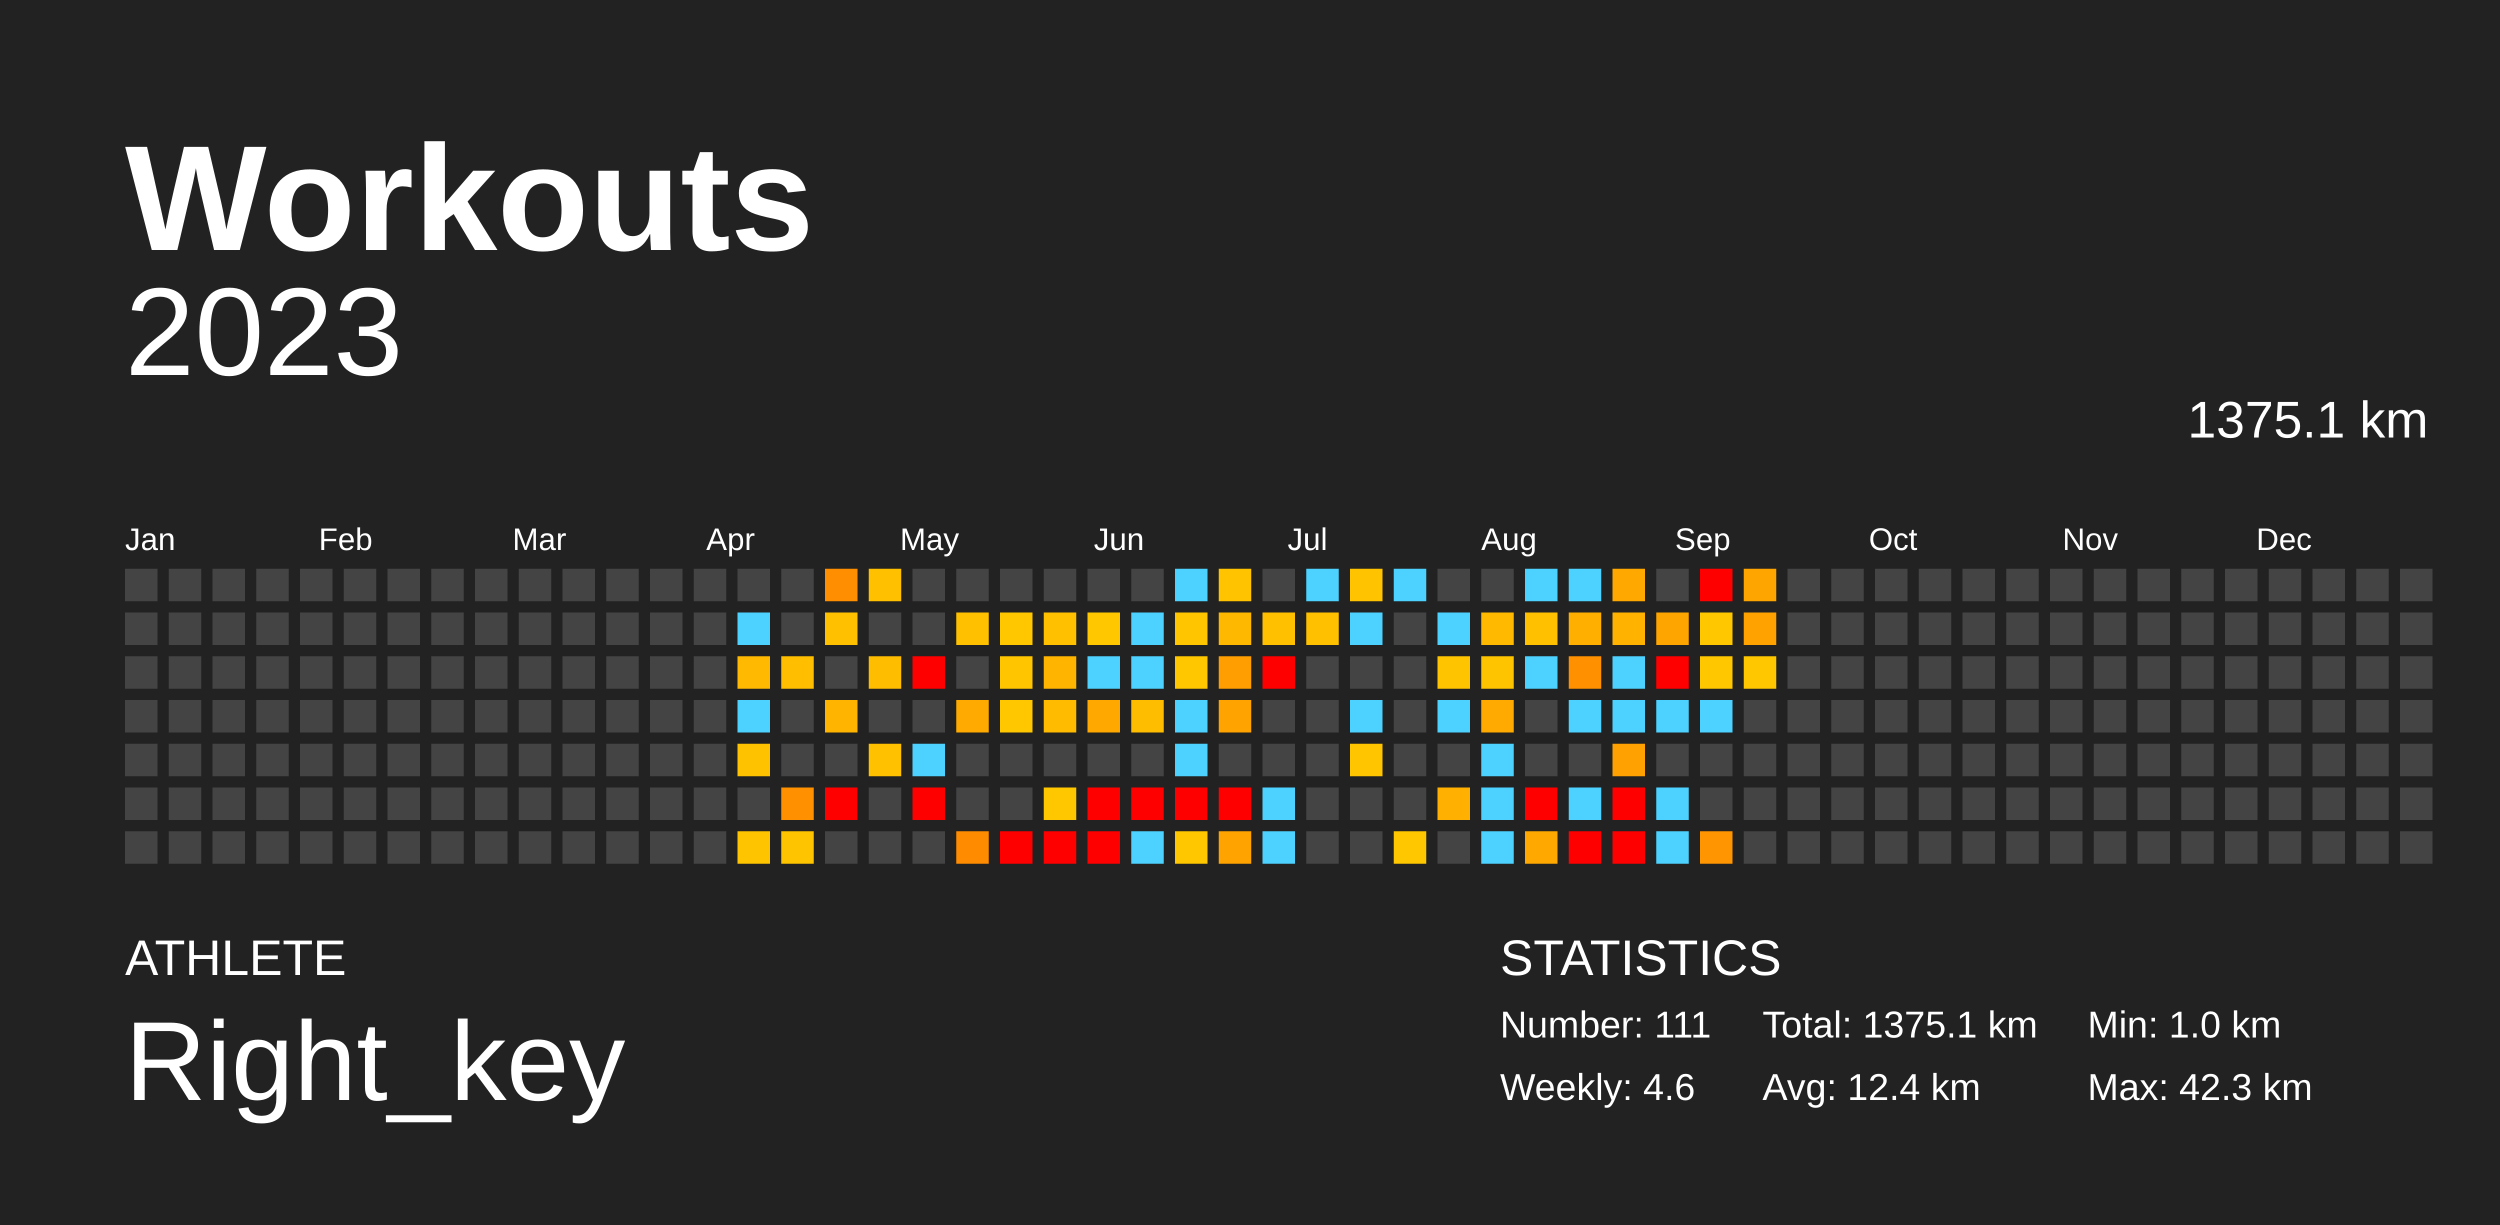
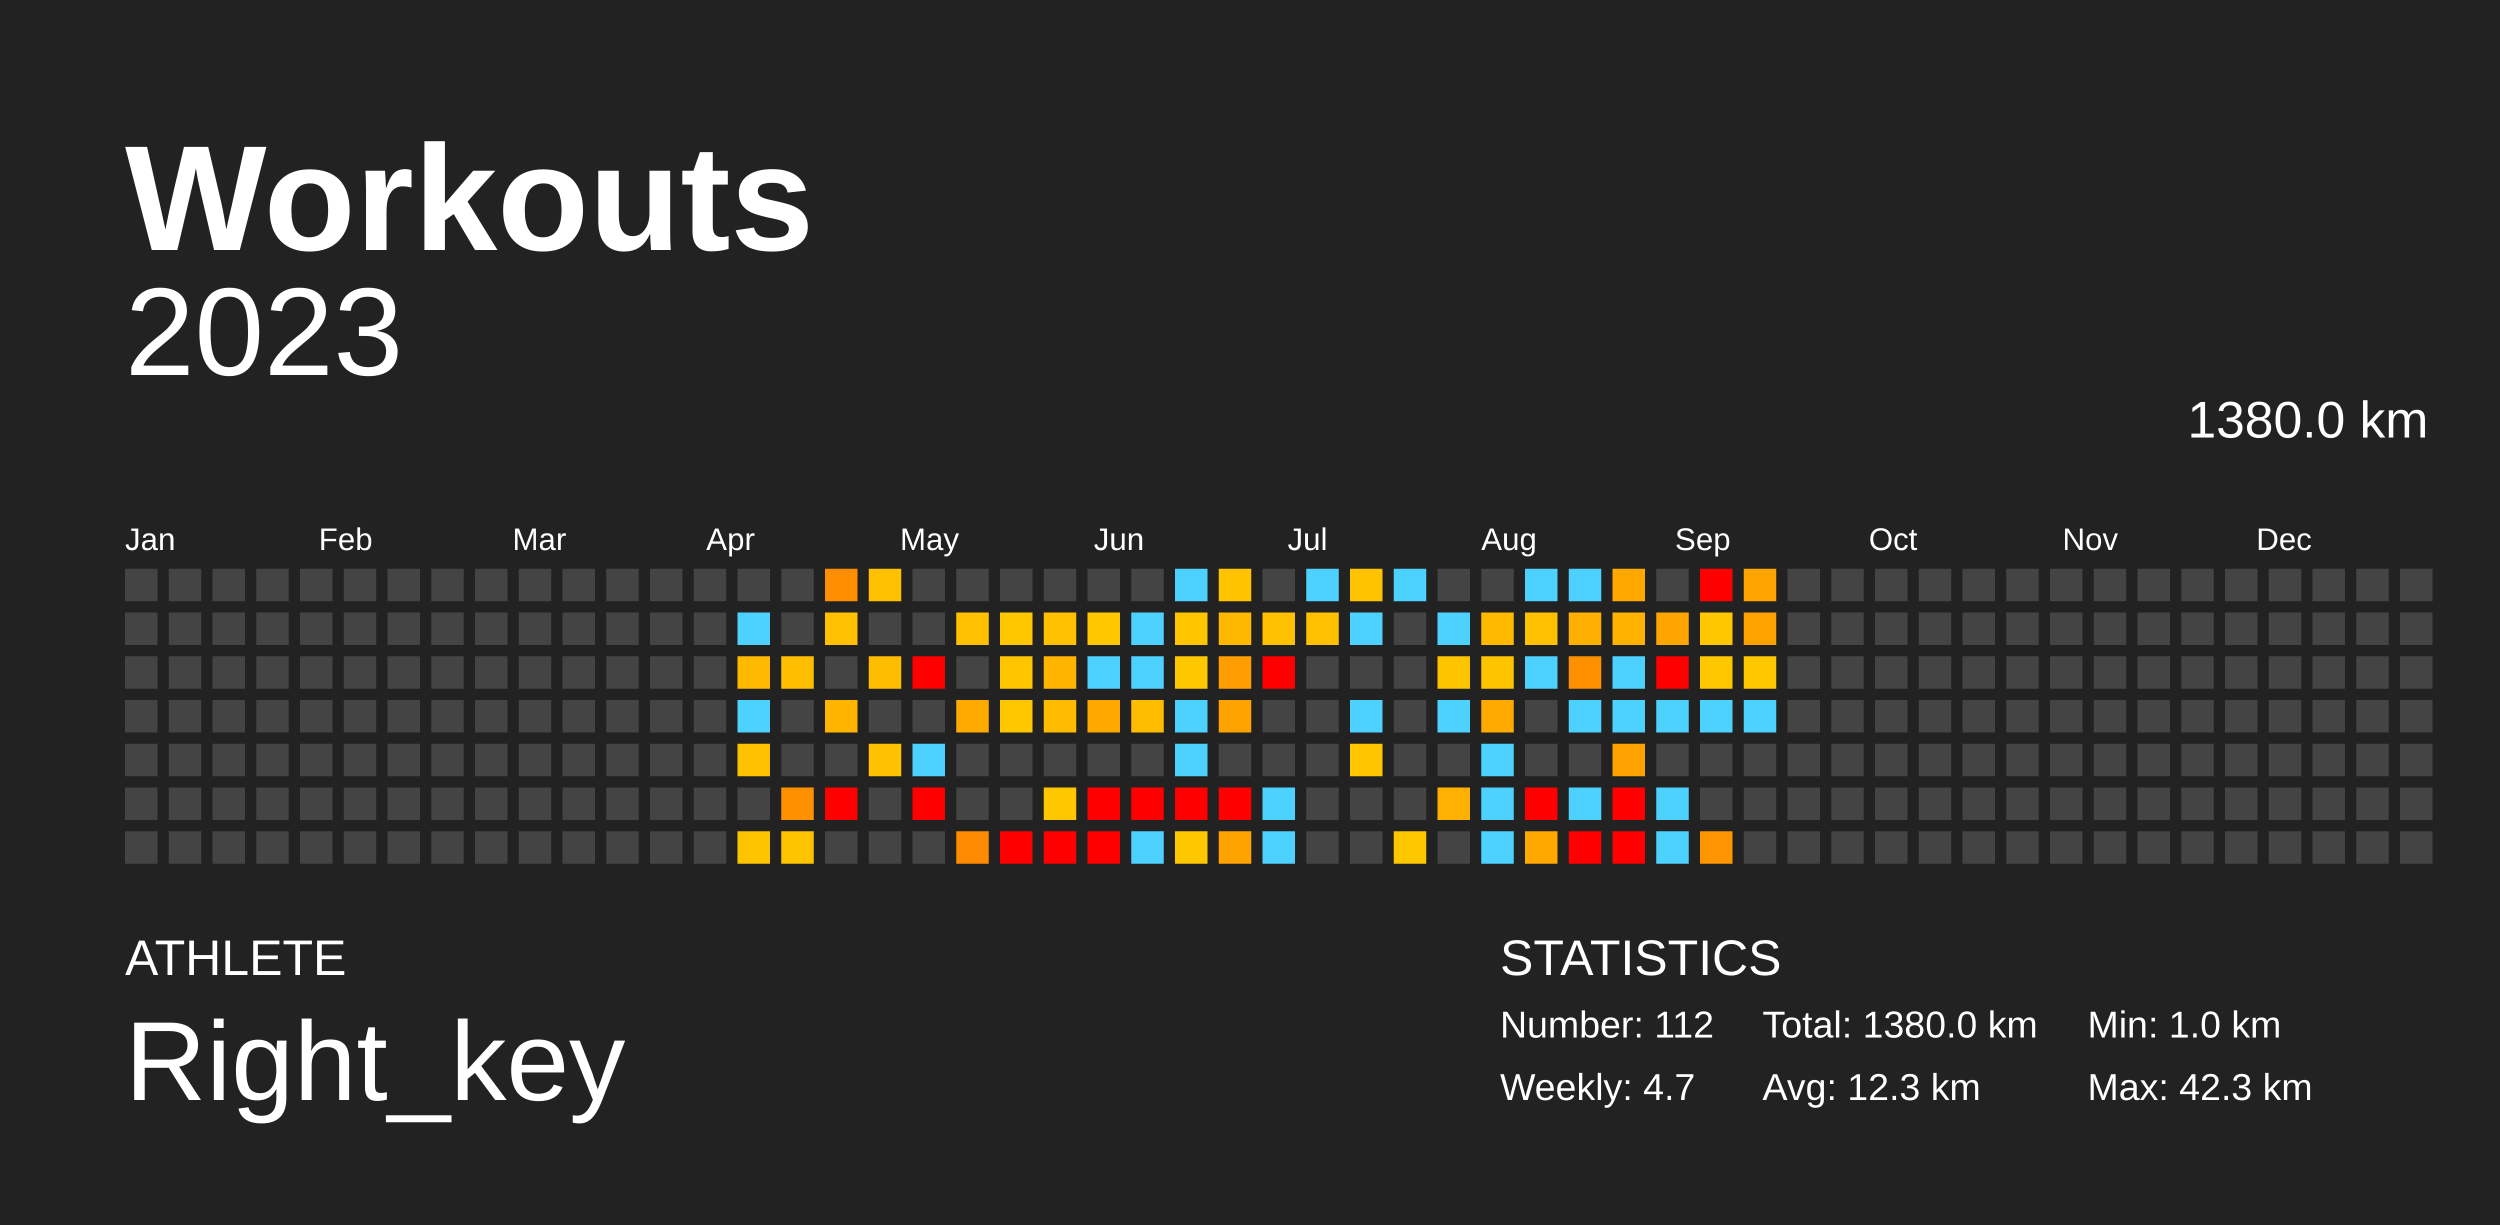
<svg xmlns="http://www.w3.org/2000/svg" baseProfile="full" height="98mm" version="1.1" viewBox="0,0,200,98" width="200mm">
  <defs />
  <rect fill="#222222" height="98" width="200" x="0" y="0" />
  <text fill="#FFFFFF" style="font-size:12px; font-family:Arial; font-weight:bold;" x="10" y="20">Workouts</text>
  <text fill="#FFFFFF" style="font-size:4px; font-family:Arial" x="10" y="78">ATHLETE</text>
  <text fill="#FFFFFF" style="font-size:9px; font-family:Arial" x="10" y="88">Right_key</text>
  <text fill="#FFFFFF" style="font-size:4px; font-family:Arial" x="120" y="78">STATISTICS</text>
-   <text fill="#FFFFFF" style="font-size:3px; font-family:Arial" x="120" y="83">Number: 111</text>
-   <text fill="#FFFFFF" style="font-size:3px; font-family:Arial" x="120" y="88">Weekly: 4.6</text>
-   <text fill="#FFFFFF" style="font-size:3px; font-family:Arial" x="141" y="83">Total: 1375.1 km</text>
-   <text fill="#FFFFFF" style="font-size:3px; font-family:Arial" x="141" y="88">Avg: 12.4 km</text>
+   <text fill="#FFFFFF" style="font-size:3px; font-family:Arial" x="120" y="83">Number: 112</text>
+   <text fill="#FFFFFF" style="font-size:3px; font-family:Arial" x="120" y="88">Weekly: 4.7</text>
+   <text fill="#FFFFFF" style="font-size:3px; font-family:Arial" x="141" y="83">Total: 1380.0 km</text>
+   <text fill="#FFFFFF" style="font-size:3px; font-family:Arial" x="141" y="88">Avg: 12.3 km</text>
  <text fill="#FFFFFF" style="font-size:3px; font-family:Arial" x="167" y="83">Min: 1.0 km</text>
  <text fill="#FFFFFF" style="font-size:3px; font-family:Arial" x="167" y="88">Max: 42.3 km</text>
  <text alignment-baseline="hanging" fill="#FFFFFF" style="font-size:10.0px; font-family:Arial;" x="10" y="30">2023</text>
-   <text alignment-baseline="hanging" fill="#FFFFFF" style="font-size:4.125px; font-family:Arial;" x="175" y="35">1375.1 km</text>
+   <text alignment-baseline="hanging" fill="#FFFFFF" style="font-size:4.125px; font-family:Arial;" x="175" y="35">1380.0 km</text>
  <text fill="#FFFFFF" style="font-size:2.5px; font-family:Arial" x="10.0" y="44">Jan</text>
  <text fill="#FFFFFF" style="font-size:2.5px; font-family:Arial" x="25.5" y="44">Feb</text>
  <text fill="#FFFFFF" style="font-size:2.5px; font-family:Arial" x="41.0" y="44">Mar</text>
  <text fill="#FFFFFF" style="font-size:2.5px; font-family:Arial" x="56.5" y="44">Apr</text>
  <text fill="#FFFFFF" style="font-size:2.5px; font-family:Arial" x="72.0" y="44">May</text>
  <text fill="#FFFFFF" style="font-size:2.5px; font-family:Arial" x="87.5" y="44">Jun</text>
  <text fill="#FFFFFF" style="font-size:2.5px; font-family:Arial" x="103.0" y="44">Jul</text>
  <text fill="#FFFFFF" style="font-size:2.5px; font-family:Arial" x="118.5" y="44">Aug</text>
  <text fill="#FFFFFF" style="font-size:2.5px; font-family:Arial" x="134.0" y="44">Sep</text>
  <text fill="#FFFFFF" style="font-size:2.5px; font-family:Arial" x="149.5" y="44">Oct</text>
  <text fill="#FFFFFF" style="font-size:2.5px; font-family:Arial" x="165.0" y="44">Nov</text>
  <text fill="#FFFFFF" style="font-size:2.5px; font-family:Arial" x="180.5" y="44">Dec</text>
  <rect fill="#444444" height="2.6" width="2.6" x="10.0" y="45.5" />
  <rect fill="#444444" height="2.6" width="2.6" x="10.0" y="49.0" />
  <rect fill="#444444" height="2.6" width="2.6" x="10.0" y="52.5" />
  <rect fill="#444444" height="2.6" width="2.6" x="10.0" y="56.0" />
  <rect fill="#444444" height="2.6" width="2.6" x="10.0" y="59.5" />
  <rect fill="#444444" height="2.6" width="2.6" x="10.0" y="63.0" />
  <rect fill="#444444" height="2.6" width="2.6" x="10.0" y="66.5" />
  <rect fill="#444444" height="2.6" width="2.6" x="13.5" y="45.5" />
  <rect fill="#444444" height="2.6" width="2.6" x="13.5" y="49.0" />
  <rect fill="#444444" height="2.6" width="2.6" x="13.5" y="52.5" />
  <rect fill="#444444" height="2.6" width="2.6" x="13.5" y="56.0" />
  <rect fill="#444444" height="2.6" width="2.6" x="13.5" y="59.5" />
  <rect fill="#444444" height="2.6" width="2.6" x="13.5" y="63.0" />
  <rect fill="#444444" height="2.6" width="2.6" x="13.5" y="66.5" />
  <rect fill="#444444" height="2.6" width="2.6" x="17.0" y="45.5" />
  <rect fill="#444444" height="2.6" width="2.6" x="17.0" y="49.0" />
  <rect fill="#444444" height="2.6" width="2.6" x="17.0" y="52.5" />
  <rect fill="#444444" height="2.6" width="2.6" x="17.0" y="56.0" />
  <rect fill="#444444" height="2.6" width="2.6" x="17.0" y="59.5" />
  <rect fill="#444444" height="2.6" width="2.6" x="17.0" y="63.0" />
  <rect fill="#444444" height="2.6" width="2.6" x="17.0" y="66.5" />
  <rect fill="#444444" height="2.6" width="2.6" x="20.5" y="45.5" />
  <rect fill="#444444" height="2.6" width="2.6" x="20.5" y="49.0" />
  <rect fill="#444444" height="2.6" width="2.6" x="20.5" y="52.5" />
  <rect fill="#444444" height="2.6" width="2.6" x="20.5" y="56.0" />
  <rect fill="#444444" height="2.6" width="2.6" x="20.5" y="59.5" />
  <rect fill="#444444" height="2.6" width="2.6" x="20.5" y="63.0" />
  <rect fill="#444444" height="2.6" width="2.6" x="20.5" y="66.5" />
  <rect fill="#444444" height="2.6" width="2.6" x="24.0" y="45.5" />
  <rect fill="#444444" height="2.6" width="2.6" x="24.0" y="49.0" />
  <rect fill="#444444" height="2.6" width="2.6" x="24.0" y="52.5" />
  <rect fill="#444444" height="2.6" width="2.6" x="24.0" y="56.0" />
  <rect fill="#444444" height="2.6" width="2.6" x="24.0" y="59.5" />
  <rect fill="#444444" height="2.6" width="2.6" x="24.0" y="63.0" />
  <rect fill="#444444" height="2.6" width="2.6" x="24.0" y="66.5" />
  <rect fill="#444444" height="2.6" width="2.6" x="27.5" y="45.5" />
  <rect fill="#444444" height="2.6" width="2.6" x="27.5" y="49.0" />
  <rect fill="#444444" height="2.6" width="2.6" x="27.5" y="52.5" />
  <rect fill="#444444" height="2.6" width="2.6" x="27.5" y="56.0" />
  <rect fill="#444444" height="2.6" width="2.6" x="27.5" y="59.5" />
  <rect fill="#444444" height="2.6" width="2.6" x="27.5" y="63.0" />
  <rect fill="#444444" height="2.6" width="2.6" x="27.5" y="66.5" />
  <rect fill="#444444" height="2.6" width="2.6" x="31.0" y="45.5" />
  <rect fill="#444444" height="2.6" width="2.6" x="31.0" y="49.0" />
  <rect fill="#444444" height="2.6" width="2.6" x="31.0" y="52.5" />
  <rect fill="#444444" height="2.6" width="2.6" x="31.0" y="56.0" />
  <rect fill="#444444" height="2.6" width="2.6" x="31.0" y="59.5" />
  <rect fill="#444444" height="2.6" width="2.6" x="31.0" y="63.0" />
  <rect fill="#444444" height="2.6" width="2.6" x="31.0" y="66.5" />
  <rect fill="#444444" height="2.6" width="2.6" x="34.5" y="45.5" />
  <rect fill="#444444" height="2.6" width="2.6" x="34.5" y="49.0" />
  <rect fill="#444444" height="2.6" width="2.6" x="34.5" y="52.5" />
  <rect fill="#444444" height="2.6" width="2.6" x="34.5" y="56.0" />
  <rect fill="#444444" height="2.6" width="2.6" x="34.5" y="59.5" />
  <rect fill="#444444" height="2.6" width="2.6" x="34.5" y="63.0" />
  <rect fill="#444444" height="2.6" width="2.6" x="34.5" y="66.5" />
  <rect fill="#444444" height="2.6" width="2.6" x="38.0" y="45.5" />
  <rect fill="#444444" height="2.6" width="2.6" x="38.0" y="49.0" />
  <rect fill="#444444" height="2.6" width="2.6" x="38.0" y="52.5" />
  <rect fill="#444444" height="2.6" width="2.6" x="38.0" y="56.0" />
  <rect fill="#444444" height="2.6" width="2.6" x="38.0" y="59.5" />
  <rect fill="#444444" height="2.6" width="2.6" x="38.0" y="63.0" />
  <rect fill="#444444" height="2.6" width="2.6" x="38.0" y="66.5" />
  <rect fill="#444444" height="2.6" width="2.6" x="41.5" y="45.5" />
  <rect fill="#444444" height="2.6" width="2.6" x="41.5" y="49.0" />
  <rect fill="#444444" height="2.6" width="2.6" x="41.5" y="52.5" />
  <rect fill="#444444" height="2.6" width="2.6" x="41.5" y="56.0" />
  <rect fill="#444444" height="2.6" width="2.6" x="41.5" y="59.5" />
  <rect fill="#444444" height="2.6" width="2.6" x="41.5" y="63.0" />
  <rect fill="#444444" height="2.6" width="2.6" x="41.5" y="66.5" />
  <rect fill="#444444" height="2.6" width="2.6" x="45.0" y="45.5" />
  <rect fill="#444444" height="2.6" width="2.6" x="45.0" y="49.0" />
  <rect fill="#444444" height="2.6" width="2.6" x="45.0" y="52.5" />
  <rect fill="#444444" height="2.6" width="2.6" x="45.0" y="56.0" />
  <rect fill="#444444" height="2.6" width="2.6" x="45.0" y="59.5" />
  <rect fill="#444444" height="2.6" width="2.6" x="45.0" y="63.0" />
  <rect fill="#444444" height="2.6" width="2.6" x="45.0" y="66.5" />
  <rect fill="#444444" height="2.6" width="2.6" x="48.5" y="45.5" />
  <rect fill="#444444" height="2.6" width="2.6" x="48.5" y="49.0" />
  <rect fill="#444444" height="2.6" width="2.6" x="48.5" y="52.5" />
  <rect fill="#444444" height="2.6" width="2.6" x="48.5" y="56.0" />
  <rect fill="#444444" height="2.6" width="2.6" x="48.5" y="59.5" />
  <rect fill="#444444" height="2.6" width="2.6" x="48.5" y="63.0" />
  <rect fill="#444444" height="2.6" width="2.6" x="48.5" y="66.5" />
  <rect fill="#444444" height="2.6" width="2.6" x="52.0" y="45.5" />
  <rect fill="#444444" height="2.6" width="2.6" x="52.0" y="49.0" />
  <rect fill="#444444" height="2.6" width="2.6" x="52.0" y="52.5" />
  <rect fill="#444444" height="2.6" width="2.6" x="52.0" y="56.0" />
  <rect fill="#444444" height="2.6" width="2.6" x="52.0" y="59.5" />
  <rect fill="#444444" height="2.6" width="2.6" x="52.0" y="63.0" />
  <rect fill="#444444" height="2.6" width="2.6" x="52.0" y="66.5" />
  <rect fill="#444444" height="2.6" width="2.6" x="55.5" y="45.5" />
  <rect fill="#444444" height="2.6" width="2.6" x="55.5" y="49.0" />
  <rect fill="#444444" height="2.6" width="2.6" x="55.5" y="52.5" />
  <rect fill="#444444" height="2.6" width="2.6" x="55.5" y="56.0" />
  <rect fill="#444444" height="2.6" width="2.6" x="55.5" y="59.5" />
  <rect fill="#444444" height="2.6" width="2.6" x="55.5" y="63.0" />
  <rect fill="#444444" height="2.6" width="2.6" x="55.5" y="66.5" />
  <rect fill="#444444" height="2.6" width="2.6" x="59.0" y="45.5" />
  <rect fill="#4dd2ff" height="2.6" width="2.6" x="59.0" y="49.0" />
  <rect fill="#ffb900" height="2.6" width="2.6" x="59.0" y="52.5" />
  <rect fill="#4dd2ff" height="2.6" width="2.6" x="59.0" y="56.0" />
  <rect fill="#ffc200" height="2.6" width="2.6" x="59.0" y="59.5" />
  <rect fill="#444444" height="2.6" width="2.6" x="59.0" y="63.0" />
  <rect fill="#ffc400" height="2.6" width="2.6" x="59.0" y="66.5" />
  <rect fill="#444444" height="2.6" width="2.6" x="62.5" y="45.5" />
  <rect fill="#444444" height="2.6" width="2.6" x="62.5" y="49.0" />
  <rect fill="#ffbf00" height="2.6" width="2.6" x="62.5" y="52.5" />
  <rect fill="#444444" height="2.6" width="2.6" x="62.5" y="56.0" />
  <rect fill="#444444" height="2.6" width="2.6" x="62.5" y="59.5" />
  <rect fill="#ff9100" height="2.6" width="2.6" x="62.5" y="63.0" />
  <rect fill="#ffc400" height="2.6" width="2.6" x="62.5" y="66.5" />
  <rect fill="#ff8f00" height="2.6" width="2.6" x="66.0" y="45.5" />
  <rect fill="#ffc000" height="2.6" width="2.6" x="66.0" y="49.0" />
  <rect fill="#444444" height="2.6" width="2.6" x="66.0" y="52.5" />
  <rect fill="#ffb500" height="2.6" width="2.6" x="66.0" y="56.0" />
  <rect fill="#444444" height="2.6" width="2.6" x="66.0" y="59.5" />
  <rect fill="red" height="2.6" width="2.6" x="66.0" y="63.0" />
  <rect fill="#444444" height="2.6" width="2.6" x="66.0" y="66.5" />
  <rect fill="#ffc000" height="2.6" width="2.6" x="69.5" y="45.5" />
  <rect fill="#444444" height="2.6" width="2.6" x="69.5" y="49.0" />
  <rect fill="#ffbd00" height="2.6" width="2.6" x="69.5" y="52.5" />
  <rect fill="#444444" height="2.6" width="2.6" x="69.5" y="56.0" />
  <rect fill="#ffc100" height="2.6" width="2.6" x="69.5" y="59.5" />
  <rect fill="#444444" height="2.6" width="2.6" x="69.5" y="63.0" />
  <rect fill="#444444" height="2.6" width="2.6" x="69.5" y="66.5" />
  <rect fill="#444444" height="2.6" width="2.6" x="73.0" y="45.5" />
  <rect fill="#444444" height="2.6" width="2.6" x="73.0" y="49.0" />
  <rect fill="red" height="2.6" width="2.6" x="73.0" y="52.5" />
  <rect fill="#444444" height="2.6" width="2.6" x="73.0" y="56.0" />
  <rect fill="#4dd2ff" height="2.6" width="2.6" x="73.0" y="59.5" />
  <rect fill="red" height="2.6" width="2.6" x="73.0" y="63.0" />
  <rect fill="#444444" height="2.6" width="2.6" x="73.0" y="66.5" />
  <rect fill="#444444" height="2.6" width="2.6" x="76.5" y="45.5" />
  <rect fill="#ffc000" height="2.6" width="2.6" x="76.5" y="49.0" />
  <rect fill="#444444" height="2.6" width="2.6" x="76.5" y="52.5" />
  <rect fill="#ffaa00" height="2.6" width="2.6" x="76.5" y="56.0" />
  <rect fill="#444444" height="2.6" width="2.6" x="76.5" y="59.5" />
  <rect fill="#444444" height="2.6" width="2.6" x="76.5" y="63.0" />
  <rect fill="#ff8c00" height="2.6" width="2.6" x="76.5" y="66.5" />
  <rect fill="#444444" height="2.6" width="2.6" x="80.0" y="45.5" />
  <rect fill="#ffc700" height="2.6" width="2.6" x="80.0" y="49.0" />
  <rect fill="#ffc600" height="2.6" width="2.6" x="80.0" y="52.5" />
  <rect fill="#ffc700" height="2.6" width="2.6" x="80.0" y="56.0" />
  <rect fill="#444444" height="2.6" width="2.6" x="80.0" y="59.5" />
  <rect fill="#444444" height="2.6" width="2.6" x="80.0" y="63.0" />
  <rect fill="red" height="2.6" width="2.6" x="80.0" y="66.5" />
  <rect fill="#444444" height="2.6" width="2.6" x="83.5" y="45.5" />
  <rect fill="#ffc000" height="2.6" width="2.6" x="83.5" y="49.0" />
  <rect fill="#ffb400" height="2.6" width="2.6" x="83.5" y="52.5" />
  <rect fill="#ffbb00" height="2.6" width="2.6" x="83.5" y="56.0" />
  <rect fill="#444444" height="2.6" width="2.6" x="83.5" y="59.5" />
  <rect fill="#ffc700" height="2.6" width="2.6" x="83.5" y="63.0" />
  <rect fill="red" height="2.6" width="2.6" x="83.5" y="66.5" />
  <rect fill="#444444" height="2.6" width="2.6" x="87.0" y="45.5" />
  <rect fill="#ffc700" height="2.6" width="2.6" x="87.0" y="49.0" />
  <rect fill="#4dd2ff" height="2.6" width="2.6" x="87.0" y="52.5" />
  <rect fill="#ffa900" height="2.6" width="2.6" x="87.0" y="56.0" />
  <rect fill="#444444" height="2.6" width="2.6" x="87.0" y="59.5" />
  <rect fill="red" height="2.6" width="2.6" x="87.0" y="63.0" />
  <rect fill="red" height="2.6" width="2.6" x="87.0" y="66.5" />
  <rect fill="#444444" height="2.6" width="2.6" x="90.5" y="45.5" />
  <rect fill="#4dd2ff" height="2.6" width="2.6" x="90.5" y="49.0" />
  <rect fill="#4dd2ff" height="2.6" width="2.6" x="90.5" y="52.5" />
  <rect fill="#ffbd00" height="2.6" width="2.6" x="90.5" y="56.0" />
  <rect fill="#444444" height="2.6" width="2.6" x="90.5" y="59.5" />
  <rect fill="red" height="2.6" width="2.6" x="90.5" y="63.0" />
  <rect fill="#4dd2ff" height="2.6" width="2.6" x="90.5" y="66.5" />
  <rect fill="#4dd2ff" height="2.6" width="2.6" x="94.0" y="45.5" />
  <rect fill="#ffc600" height="2.6" width="2.6" x="94.0" y="49.0" />
  <rect fill="#ffc700" height="2.6" width="2.6" x="94.0" y="52.5" />
  <rect fill="#4dd2ff" height="2.6" width="2.6" x="94.0" y="56.0" />
  <rect fill="#4dd2ff" height="2.6" width="2.6" x="94.0" y="59.5" />
  <rect fill="red" height="2.6" width="2.6" x="94.0" y="63.0" />
  <rect fill="#ffc700" height="2.6" width="2.6" x="94.0" y="66.5" />
  <rect fill="#ffc300" height="2.6" width="2.6" x="97.5" y="45.5" />
  <rect fill="#ffb800" height="2.6" width="2.6" x="97.5" y="49.0" />
  <rect fill="#ff9e00" height="2.6" width="2.6" x="97.5" y="52.5" />
  <rect fill="#ffa300" height="2.6" width="2.6" x="97.5" y="56.0" />
  <rect fill="#444444" height="2.6" width="2.6" x="97.5" y="59.5" />
  <rect fill="red" height="2.6" width="2.6" x="97.5" y="63.0" />
  <rect fill="#ffa300" height="2.6" width="2.6" x="97.5" y="66.5" />
  <rect fill="#444444" height="2.6" width="2.6" x="101.0" y="45.5" />
  <rect fill="#ffc000" height="2.6" width="2.6" x="101.0" y="49.0" />
  <rect fill="red" height="2.6" width="2.6" x="101.0" y="52.5" />
  <rect fill="#444444" height="2.6" width="2.6" x="101.0" y="56.0" />
  <rect fill="#444444" height="2.6" width="2.6" x="101.0" y="59.5" />
  <rect fill="#4dd2ff" height="2.6" width="2.6" x="101.0" y="63.0" />
  <rect fill="#4dd2ff" height="2.6" width="2.6" x="101.0" y="66.5" />
  <rect fill="#4dd2ff" height="2.6" width="2.6" x="104.5" y="45.5" />
  <rect fill="#ffc000" height="2.6" width="2.6" x="104.5" y="49.0" />
  <rect fill="#444444" height="2.6" width="2.6" x="104.5" y="52.5" />
  <rect fill="#444444" height="2.6" width="2.6" x="104.5" y="56.0" />
  <rect fill="#444444" height="2.6" width="2.6" x="104.5" y="59.5" />
  <rect fill="#444444" height="2.6" width="2.6" x="104.5" y="63.0" />
  <rect fill="#444444" height="2.6" width="2.6" x="104.5" y="66.5" />
  <rect fill="#ffc300" height="2.6" width="2.6" x="108.0" y="45.5" />
  <rect fill="#4dd2ff" height="2.6" width="2.6" x="108.0" y="49.0" />
  <rect fill="#444444" height="2.6" width="2.6" x="108.0" y="52.5" />
  <rect fill="#4dd2ff" height="2.6" width="2.6" x="108.0" y="56.0" />
  <rect fill="#ffc600" height="2.6" width="2.6" x="108.0" y="59.5" />
  <rect fill="#444444" height="2.6" width="2.6" x="108.0" y="63.0" />
  <rect fill="#444444" height="2.6" width="2.6" x="108.0" y="66.5" />
  <rect fill="#4dd2ff" height="2.6" width="2.6" x="111.5" y="45.5" />
  <rect fill="#444444" height="2.6" width="2.6" x="111.5" y="49.0" />
  <rect fill="#444444" height="2.6" width="2.6" x="111.5" y="52.5" />
  <rect fill="#444444" height="2.6" width="2.6" x="111.5" y="56.0" />
  <rect fill="#444444" height="2.6" width="2.6" x="111.5" y="59.5" />
  <rect fill="#444444" height="2.6" width="2.6" x="111.5" y="63.0" />
  <rect fill="#ffc700" height="2.6" width="2.6" x="111.5" y="66.5" />
  <rect fill="#444444" height="2.6" width="2.6" x="115.0" y="45.5" />
  <rect fill="#4dd2ff" height="2.6" width="2.6" x="115.0" y="49.0" />
  <rect fill="#ffc400" height="2.6" width="2.6" x="115.0" y="52.5" />
  <rect fill="#4dd2ff" height="2.6" width="2.6" x="115.0" y="56.0" />
  <rect fill="#444444" height="2.6" width="2.6" x="115.0" y="59.5" />
  <rect fill="#ffb000" height="2.6" width="2.6" x="115.0" y="63.0" />
  <rect fill="#444444" height="2.6" width="2.6" x="115.0" y="66.5" />
  <rect fill="#444444" height="2.6" width="2.6" x="118.5" y="45.5" />
  <rect fill="#ffba00" height="2.6" width="2.6" x="118.5" y="49.0" />
  <rect fill="#ffc400" height="2.6" width="2.6" x="118.5" y="52.5" />
  <rect fill="#ffaa00" height="2.6" width="2.6" x="118.5" y="56.0" />
  <rect fill="#4dd2ff" height="2.6" width="2.6" x="118.5" y="59.5" />
  <rect fill="#4dd2ff" height="2.6" width="2.6" x="118.5" y="63.0" />
  <rect fill="#4dd2ff" height="2.6" width="2.6" x="118.5" y="66.5" />
  <rect fill="#4dd2ff" height="2.6" width="2.6" x="122.0" y="45.5" />
  <rect fill="#ffc000" height="2.6" width="2.6" x="122.0" y="49.0" />
  <rect fill="#4dd2ff" height="2.6" width="2.6" x="122.0" y="52.5" />
  <rect fill="#444444" height="2.6" width="2.6" x="122.0" y="56.0" />
  <rect fill="#444444" height="2.6" width="2.6" x="122.0" y="59.5" />
  <rect fill="red" height="2.6" width="2.6" x="122.0" y="63.0" />
  <rect fill="#ffa900" height="2.6" width="2.6" x="122.0" y="66.5" />
  <rect fill="#4dd2ff" height="2.6" width="2.6" x="125.5" y="45.5" />
  <rect fill="#ffaf00" height="2.6" width="2.6" x="125.5" y="49.0" />
  <rect fill="#ff9100" height="2.6" width="2.6" x="125.5" y="52.5" />
  <rect fill="#4dd2ff" height="2.6" width="2.6" x="125.5" y="56.0" />
  <rect fill="#444444" height="2.6" width="2.6" x="125.5" y="59.5" />
  <rect fill="#4dd2ff" height="2.6" width="2.6" x="125.5" y="63.0" />
  <rect fill="red" height="2.6" width="2.6" x="125.5" y="66.5" />
  <rect fill="#ffa900" height="2.6" width="2.6" x="129.0" y="45.5" />
  <rect fill="#ffb300" height="2.6" width="2.6" x="129.0" y="49.0" />
  <rect fill="#4dd2ff" height="2.6" width="2.6" x="129.0" y="52.5" />
  <rect fill="#4dd2ff" height="2.6" width="2.6" x="129.0" y="56.0" />
  <rect fill="#ffa100" height="2.6" width="2.6" x="129.0" y="59.5" />
  <rect fill="red" height="2.6" width="2.6" x="129.0" y="63.0" />
  <rect fill="red" height="2.6" width="2.6" x="129.0" y="66.5" />
  <rect fill="#444444" height="2.6" width="2.6" x="132.5" y="45.5" />
  <rect fill="#ffa500" height="2.6" width="2.6" x="132.5" y="49.0" />
  <rect fill="red" height="2.6" width="2.6" x="132.5" y="52.5" />
  <rect fill="#4dd2ff" height="2.6" width="2.6" x="132.5" y="56.0" />
  <rect fill="#444444" height="2.6" width="2.6" x="132.5" y="59.5" />
  <rect fill="#4dd2ff" height="2.6" width="2.6" x="132.5" y="63.0" />
  <rect fill="#4dd2ff" height="2.6" width="2.6" x="132.5" y="66.5" />
  <rect fill="red" height="2.6" width="2.6" x="136.0" y="45.5" />
  <rect fill="#ffc700" height="2.6" width="2.6" x="136.0" y="49.0" />
  <rect fill="#ffc700" height="2.6" width="2.6" x="136.0" y="52.5" />
  <rect fill="#4dd2ff" height="2.6" width="2.6" x="136.0" y="56.0" />
  <rect fill="#444444" height="2.6" width="2.6" x="136.0" y="59.5" />
  <rect fill="#444444" height="2.6" width="2.6" x="136.0" y="63.0" />
  <rect fill="#ff9500" height="2.6" width="2.6" x="136.0" y="66.5" />
  <rect fill="#ffa500" height="2.6" width="2.6" x="139.5" y="45.5" />
  <rect fill="#ffa200" height="2.6" width="2.6" x="139.5" y="49.0" />
  <rect fill="#ffc700" height="2.6" width="2.6" x="139.5" y="52.5" />
-   <rect fill="#444444" height="2.6" width="2.6" x="139.5" y="56.0" />
+   <rect fill="#4dd2ff" height="2.6" width="2.6" x="139.5" y="56.0" />
  <rect fill="#444444" height="2.6" width="2.6" x="139.5" y="59.5" />
  <rect fill="#444444" height="2.6" width="2.6" x="139.5" y="63.0" />
  <rect fill="#444444" height="2.6" width="2.6" x="139.5" y="66.5" />
  <rect fill="#444444" height="2.6" width="2.6" x="143.0" y="45.5" />
  <rect fill="#444444" height="2.6" width="2.6" x="143.0" y="49.0" />
  <rect fill="#444444" height="2.6" width="2.6" x="143.0" y="52.5" />
  <rect fill="#444444" height="2.6" width="2.6" x="143.0" y="56.0" />
  <rect fill="#444444" height="2.6" width="2.6" x="143.0" y="59.5" />
  <rect fill="#444444" height="2.6" width="2.6" x="143.0" y="63.0" />
  <rect fill="#444444" height="2.6" width="2.6" x="143.0" y="66.5" />
  <rect fill="#444444" height="2.6" width="2.6" x="146.5" y="45.5" />
  <rect fill="#444444" height="2.6" width="2.6" x="146.5" y="49.0" />
  <rect fill="#444444" height="2.6" width="2.6" x="146.5" y="52.5" />
  <rect fill="#444444" height="2.6" width="2.6" x="146.5" y="56.0" />
  <rect fill="#444444" height="2.6" width="2.6" x="146.5" y="59.5" />
  <rect fill="#444444" height="2.6" width="2.6" x="146.5" y="63.0" />
  <rect fill="#444444" height="2.6" width="2.6" x="146.5" y="66.5" />
  <rect fill="#444444" height="2.6" width="2.6" x="150.0" y="45.5" />
  <rect fill="#444444" height="2.6" width="2.6" x="150.0" y="49.0" />
  <rect fill="#444444" height="2.6" width="2.6" x="150.0" y="52.5" />
  <rect fill="#444444" height="2.6" width="2.6" x="150.0" y="56.0" />
  <rect fill="#444444" height="2.6" width="2.6" x="150.0" y="59.5" />
  <rect fill="#444444" height="2.6" width="2.6" x="150.0" y="63.0" />
  <rect fill="#444444" height="2.6" width="2.6" x="150.0" y="66.5" />
  <rect fill="#444444" height="2.6" width="2.6" x="153.5" y="45.5" />
  <rect fill="#444444" height="2.6" width="2.6" x="153.5" y="49.0" />
  <rect fill="#444444" height="2.6" width="2.6" x="153.5" y="52.5" />
  <rect fill="#444444" height="2.6" width="2.6" x="153.5" y="56.0" />
  <rect fill="#444444" height="2.6" width="2.6" x="153.5" y="59.5" />
  <rect fill="#444444" height="2.6" width="2.6" x="153.5" y="63.0" />
  <rect fill="#444444" height="2.6" width="2.6" x="153.5" y="66.5" />
  <rect fill="#444444" height="2.6" width="2.6" x="157.0" y="45.5" />
  <rect fill="#444444" height="2.6" width="2.6" x="157.0" y="49.0" />
  <rect fill="#444444" height="2.6" width="2.6" x="157.0" y="52.5" />
  <rect fill="#444444" height="2.6" width="2.6" x="157.0" y="56.0" />
  <rect fill="#444444" height="2.6" width="2.6" x="157.0" y="59.5" />
  <rect fill="#444444" height="2.6" width="2.6" x="157.0" y="63.0" />
  <rect fill="#444444" height="2.6" width="2.6" x="157.0" y="66.5" />
  <rect fill="#444444" height="2.6" width="2.6" x="160.5" y="45.5" />
  <rect fill="#444444" height="2.6" width="2.6" x="160.5" y="49.0" />
  <rect fill="#444444" height="2.6" width="2.6" x="160.5" y="52.5" />
  <rect fill="#444444" height="2.6" width="2.6" x="160.5" y="56.0" />
  <rect fill="#444444" height="2.6" width="2.6" x="160.5" y="59.5" />
  <rect fill="#444444" height="2.6" width="2.6" x="160.5" y="63.0" />
  <rect fill="#444444" height="2.6" width="2.6" x="160.5" y="66.5" />
  <rect fill="#444444" height="2.6" width="2.6" x="164.0" y="45.5" />
  <rect fill="#444444" height="2.6" width="2.6" x="164.0" y="49.0" />
  <rect fill="#444444" height="2.6" width="2.6" x="164.0" y="52.5" />
  <rect fill="#444444" height="2.6" width="2.6" x="164.0" y="56.0" />
  <rect fill="#444444" height="2.6" width="2.6" x="164.0" y="59.5" />
  <rect fill="#444444" height="2.6" width="2.6" x="164.0" y="63.0" />
  <rect fill="#444444" height="2.6" width="2.6" x="164.0" y="66.5" />
  <rect fill="#444444" height="2.6" width="2.6" x="167.5" y="45.5" />
  <rect fill="#444444" height="2.6" width="2.6" x="167.5" y="49.0" />
  <rect fill="#444444" height="2.6" width="2.6" x="167.5" y="52.5" />
  <rect fill="#444444" height="2.6" width="2.6" x="167.5" y="56.0" />
  <rect fill="#444444" height="2.6" width="2.6" x="167.5" y="59.5" />
  <rect fill="#444444" height="2.6" width="2.6" x="167.5" y="63.0" />
  <rect fill="#444444" height="2.6" width="2.6" x="167.5" y="66.5" />
  <rect fill="#444444" height="2.6" width="2.6" x="171.0" y="45.5" />
  <rect fill="#444444" height="2.6" width="2.6" x="171.0" y="49.0" />
  <rect fill="#444444" height="2.6" width="2.6" x="171.0" y="52.5" />
  <rect fill="#444444" height="2.6" width="2.6" x="171.0" y="56.0" />
  <rect fill="#444444" height="2.6" width="2.6" x="171.0" y="59.5" />
  <rect fill="#444444" height="2.6" width="2.6" x="171.0" y="63.0" />
  <rect fill="#444444" height="2.6" width="2.6" x="171.0" y="66.5" />
  <rect fill="#444444" height="2.6" width="2.6" x="174.5" y="45.5" />
  <rect fill="#444444" height="2.6" width="2.6" x="174.5" y="49.0" />
  <rect fill="#444444" height="2.6" width="2.6" x="174.5" y="52.5" />
  <rect fill="#444444" height="2.6" width="2.6" x="174.5" y="56.0" />
  <rect fill="#444444" height="2.6" width="2.6" x="174.5" y="59.5" />
  <rect fill="#444444" height="2.6" width="2.6" x="174.5" y="63.0" />
  <rect fill="#444444" height="2.6" width="2.6" x="174.5" y="66.5" />
  <rect fill="#444444" height="2.6" width="2.6" x="178.0" y="45.5" />
  <rect fill="#444444" height="2.6" width="2.6" x="178.0" y="49.0" />
  <rect fill="#444444" height="2.6" width="2.6" x="178.0" y="52.5" />
  <rect fill="#444444" height="2.6" width="2.6" x="178.0" y="56.0" />
  <rect fill="#444444" height="2.6" width="2.6" x="178.0" y="59.5" />
  <rect fill="#444444" height="2.6" width="2.6" x="178.0" y="63.0" />
  <rect fill="#444444" height="2.6" width="2.6" x="178.0" y="66.5" />
  <rect fill="#444444" height="2.6" width="2.6" x="181.5" y="45.5" />
  <rect fill="#444444" height="2.6" width="2.6" x="181.5" y="49.0" />
  <rect fill="#444444" height="2.6" width="2.6" x="181.5" y="52.5" />
  <rect fill="#444444" height="2.6" width="2.6" x="181.5" y="56.0" />
  <rect fill="#444444" height="2.6" width="2.6" x="181.5" y="59.5" />
  <rect fill="#444444" height="2.6" width="2.6" x="181.5" y="63.0" />
  <rect fill="#444444" height="2.6" width="2.6" x="181.5" y="66.5" />
  <rect fill="#444444" height="2.6" width="2.6" x="185.0" y="45.5" />
  <rect fill="#444444" height="2.6" width="2.6" x="185.0" y="49.0" />
  <rect fill="#444444" height="2.6" width="2.6" x="185.0" y="52.5" />
  <rect fill="#444444" height="2.6" width="2.6" x="185.0" y="56.0" />
  <rect fill="#444444" height="2.6" width="2.6" x="185.0" y="59.5" />
  <rect fill="#444444" height="2.6" width="2.6" x="185.0" y="63.0" />
  <rect fill="#444444" height="2.6" width="2.6" x="185.0" y="66.5" />
  <rect fill="#444444" height="2.6" width="2.6" x="188.5" y="45.5" />
  <rect fill="#444444" height="2.6" width="2.6" x="188.5" y="49.0" />
  <rect fill="#444444" height="2.6" width="2.6" x="188.5" y="52.5" />
  <rect fill="#444444" height="2.6" width="2.6" x="188.5" y="56.0" />
  <rect fill="#444444" height="2.6" width="2.6" x="188.5" y="59.5" />
  <rect fill="#444444" height="2.6" width="2.6" x="188.5" y="63.0" />
  <rect fill="#444444" height="2.6" width="2.6" x="188.5" y="66.5" />
  <rect fill="#444444" height="2.6" width="2.6" x="192.0" y="45.5" />
  <rect fill="#444444" height="2.6" width="2.6" x="192.0" y="49.0" />
  <rect fill="#444444" height="2.6" width="2.6" x="192.0" y="52.5" />
  <rect fill="#444444" height="2.6" width="2.6" x="192.0" y="56.0" />
  <rect fill="#444444" height="2.6" width="2.6" x="192.0" y="59.5" />
  <rect fill="#444444" height="2.6" width="2.6" x="192.0" y="63.0" />
  <rect fill="#444444" height="2.6" width="2.6" x="192.0" y="66.5" />
</svg>
